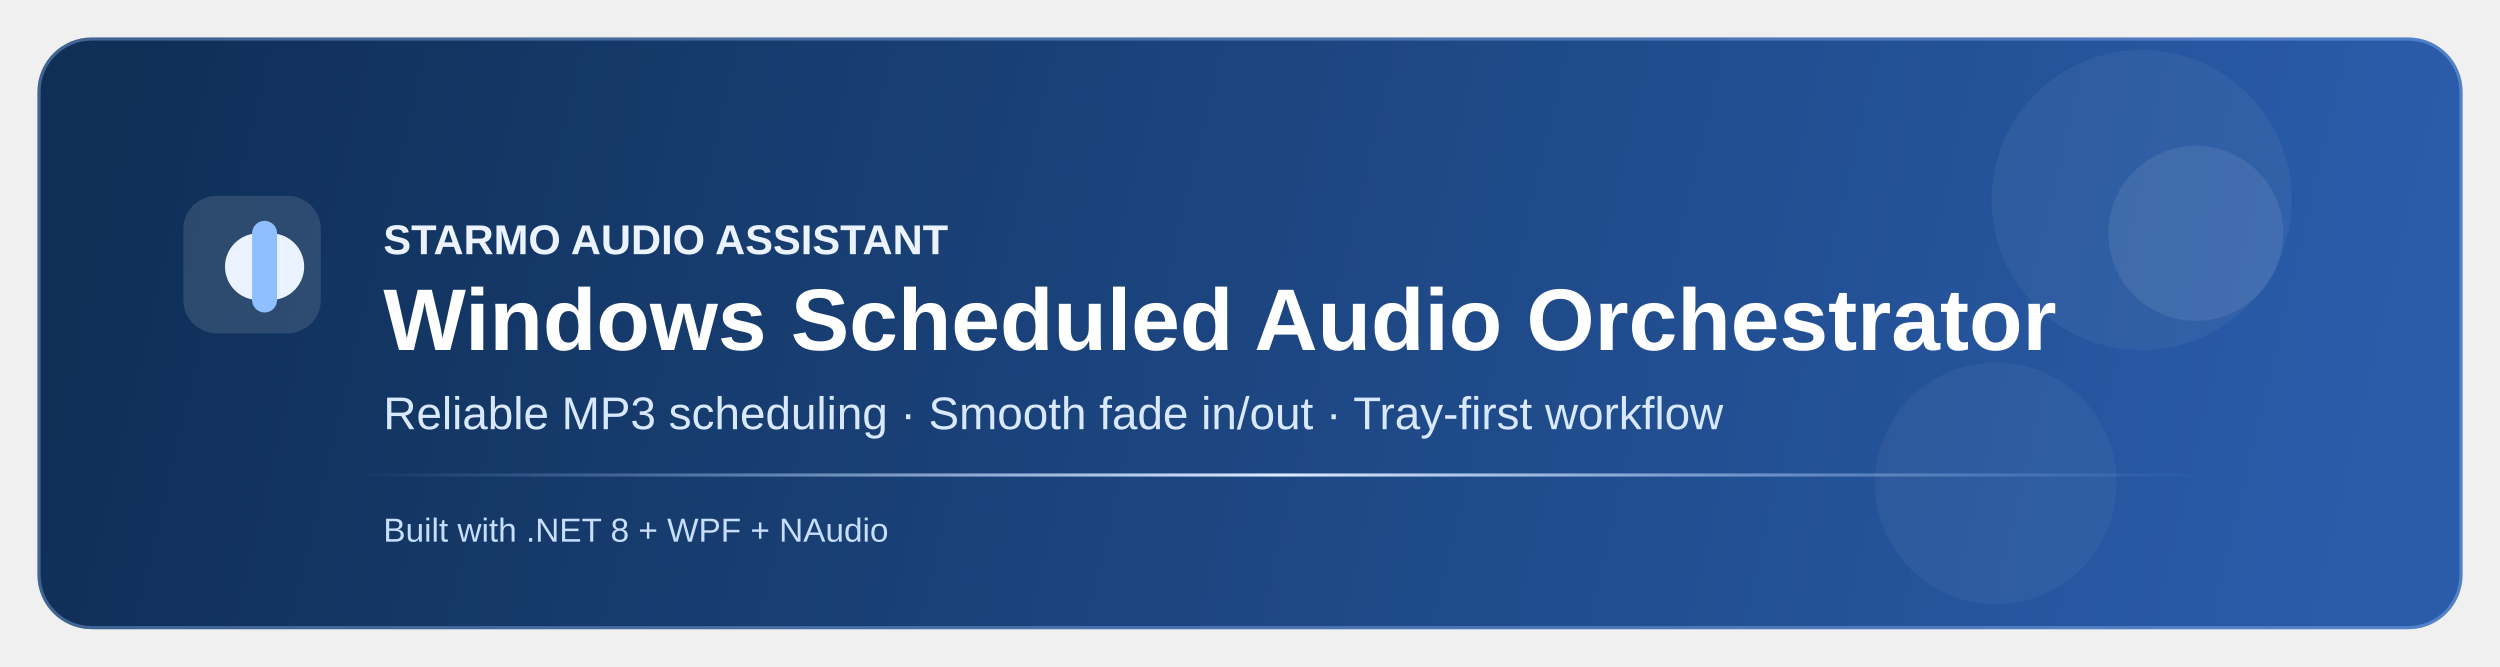
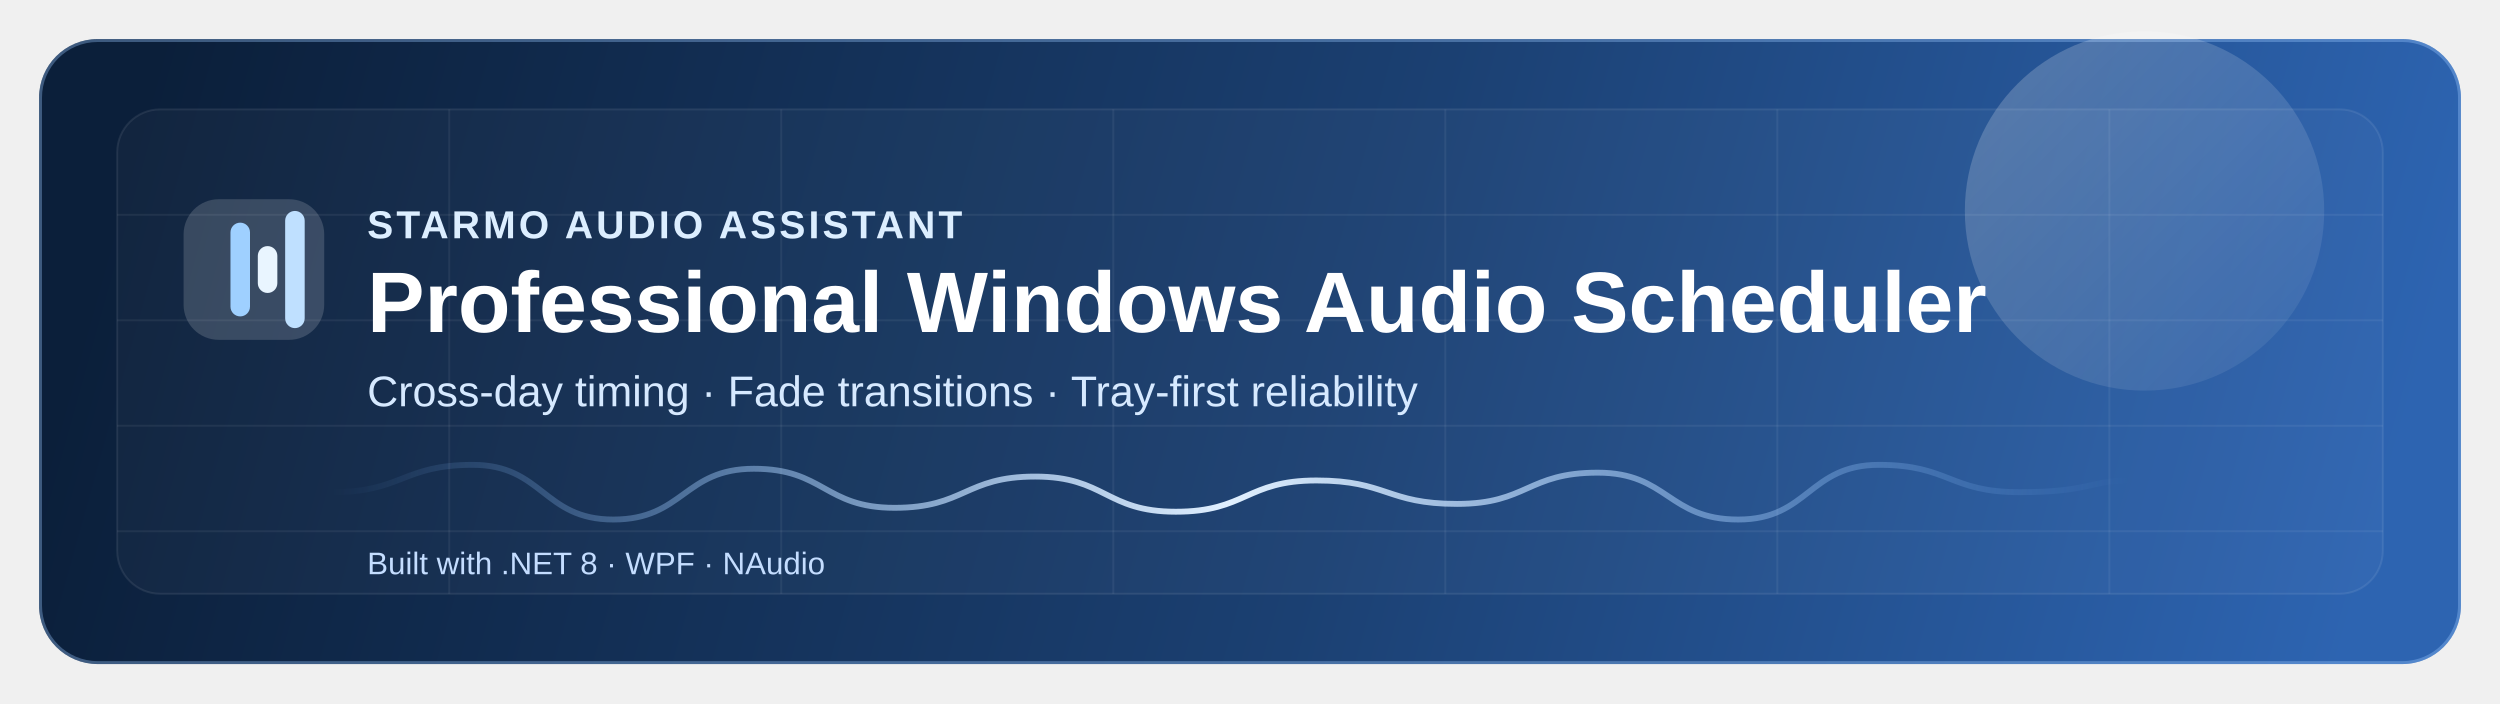
- <svg xmlns="http://www.w3.org/2000/svg" width="1200" height="320" viewBox="0 0 1200 320" fill="none">
+ <svg xmlns="http://www.w3.org/2000/svg" width="1280" height="360" viewBox="0 0 1280 360" fill="none">
  <defs>
-     <linearGradient id="bg" x1="64" y1="36" x2="1126" y2="286" gradientUnits="userSpaceOnUse">
-       <stop stop-color="#0F2F57" />
-       <stop offset="1" stop-color="#2A5CAA" />
+     <linearGradient id="bg" x1="80" y1="24" x2="1200" y2="336" gradientUnits="userSpaceOnUse">
+       <stop stop-color="#0B1F3A" />
+       <stop offset="0.55" stop-color="#1B4072" />
+       <stop offset="1" stop-color="#2D64B1" />
    </linearGradient>
-     <linearGradient id="line" x1="168" y1="154" x2="1060" y2="154" gradientUnits="userSpaceOnUse">
-       <stop stop-color="#9DC6FF" stop-opacity="0" />
-       <stop offset="0.5" stop-color="#DCEBFF" />
-       <stop offset="1" stop-color="#9DC6FF" stop-opacity="0" />
+     <linearGradient id="glow" x1="950" y1="20" x2="1210" y2="280" gradientUnits="userSpaceOnUse">
+       <stop stop-color="#FFFFFF" stop-opacity="0.25" />
+       <stop offset="1" stop-color="#FFFFFF" stop-opacity="0" />
+     </linearGradient>
+     <linearGradient id="wave" x1="170" y1="250" x2="1090" y2="250" gradientUnits="userSpaceOnUse">
+       <stop stop-color="#7BB8FF" stop-opacity="0" />
+       <stop offset="0.5" stop-color="#E1F0FF" />
+       <stop offset="1" stop-color="#7BB8FF" stop-opacity="0" />
    </linearGradient>
  </defs>
-   <rect x="18" y="18" width="1164" height="284" rx="26" fill="url(#bg)" />
-   <rect x="18.75" y="18.75" width="1162.5" height="282.5" rx="25.25" stroke="#9DC6FF" stroke-opacity="0.35" stroke-width="1.5" />
-   <circle cx="1028" cy="96" r="72" fill="#FFFFFF" fill-opacity="0.05" />
-   <circle cx="1054" cy="112" r="42" fill="#FFFFFF" fill-opacity="0.08" />
-   <circle cx="958" cy="232" r="58" fill="#FFFFFF" fill-opacity="0.04" />
-   <rect x="88" y="94" width="66" height="66" rx="16" fill="#FFFFFF" fill-opacity="0.12" />
-   <path d="M108 128C108 119.163 115.163 112 124 112H130C138.837 112 146 119.163 146 128V128C146 136.837 138.837 144 130 144H124C115.163 144 108 136.837 108 128V128Z" fill="#EAF3FF" />
-   <rect x="121" y="106" width="12" height="44" rx="6" fill="#8EC0FF" />
-   <text x="184" y="122" fill="#EAF3FF" font-family="'Segoe UI', Arial, sans-serif" font-size="20" font-weight="600">
+   <rect x="20" y="20" width="1240" height="320" rx="30" fill="url(#bg)" />
+   <rect x="20.75" y="20.75" width="1238.5" height="318.5" rx="29.25" stroke="#9CC8FF" stroke-opacity="0.35" stroke-width="1.5" />
+   <rect x="60" y="56" width="1160" height="248" rx="22" fill="#FFFFFF" fill-opacity="0.03" />
+   <rect x="60" y="56" width="1160" height="248" rx="22" stroke="#FFFFFF" stroke-opacity="0.08" />
+   <path d="M60 110H1220M60 164H1220M60 218H1220M60 272H1220" stroke="#FFFFFF" stroke-opacity="0.06" />
+   <path d="M230 56V304M400 56V304M570 56V304M740 56V304M910 56V304M1080 56V304" stroke="#FFFFFF" stroke-opacity="0.06" />
+   <circle cx="1098" cy="108" r="92" fill="url(#glow)" />
+   <rect x="94" y="102" width="72" height="72" rx="18" fill="#FFFFFF" fill-opacity="0.16" />
+   <rect x="118" y="114" width="10" height="48" rx="5" fill="#9FD0FF" />
+   <rect x="132" y="126" width="10" height="24" rx="5" fill="#E9F5FF" />
+   <rect x="146" y="108" width="10" height="60" rx="5" fill="#BFE0FF" />
+   <text x="188" y="122" fill="#DCEEFF" font-family="Segoe UI, Arial, sans-serif" font-size="20" font-weight="700" letter-spacing="0.08em">
    STARMO AUDIO ASSISTANT
  </text>
-   <text x="184" y="168" fill="#FFFFFF" font-family="'Segoe UI', Arial, sans-serif" font-size="42" font-weight="700">
-     Windows Scheduled Audio Orchestrator
+   <text x="188" y="170" fill="#FFFFFF" font-family="Segoe UI, Arial, sans-serif" font-size="44" font-weight="700">
+     Professional Windows Audio Scheduler
  </text>
-   <text x="184" y="206" fill="#D8E8FF" font-family="'Segoe UI', Arial, sans-serif" font-size="22" font-weight="500">
-     Reliable MP3 scheduling · Smooth fade in/out · Tray-first workflow
+   <text x="188" y="208" fill="#D6E9FF" font-family="Segoe UI, Arial, sans-serif" font-size="22" font-weight="500">
+     Cross-day timing · Fade transitions · Tray-first reliability
  </text>
-   <line x1="168" y1="228" x2="1060" y2="228" stroke="url(#line)" stroke-width="1.5" />
-   <text x="184" y="260" fill="#C8DEFF" font-family="'Segoe UI', Arial, sans-serif" font-size="16">
-     Built with .NET 8 + WPF + NAudio
+   <path d="M170 252C206 252 206 238 242 238C278 238 278 266 314 266C350 266 350 240 386 240C422 240 422 260 458 260C494 260 494 244 530 244C566 244 566 262 602 262C638 262 638 246 674 246C710 246 710 258 746 258C782 258 782 242 818 242C854 242 854 266 890 266C926 266 926 238 962 238C998 238 998 252 1034 252C1070 252 1070 246 1090 246" stroke="url(#wave)" stroke-width="3" stroke-linecap="round" />
+   <text x="188" y="294" fill="#C4DDFF" font-family="Segoe UI, Arial, sans-serif" font-size="16">
+     Built with .NET 8 · WPF · NAudio
  </text>
</svg>
